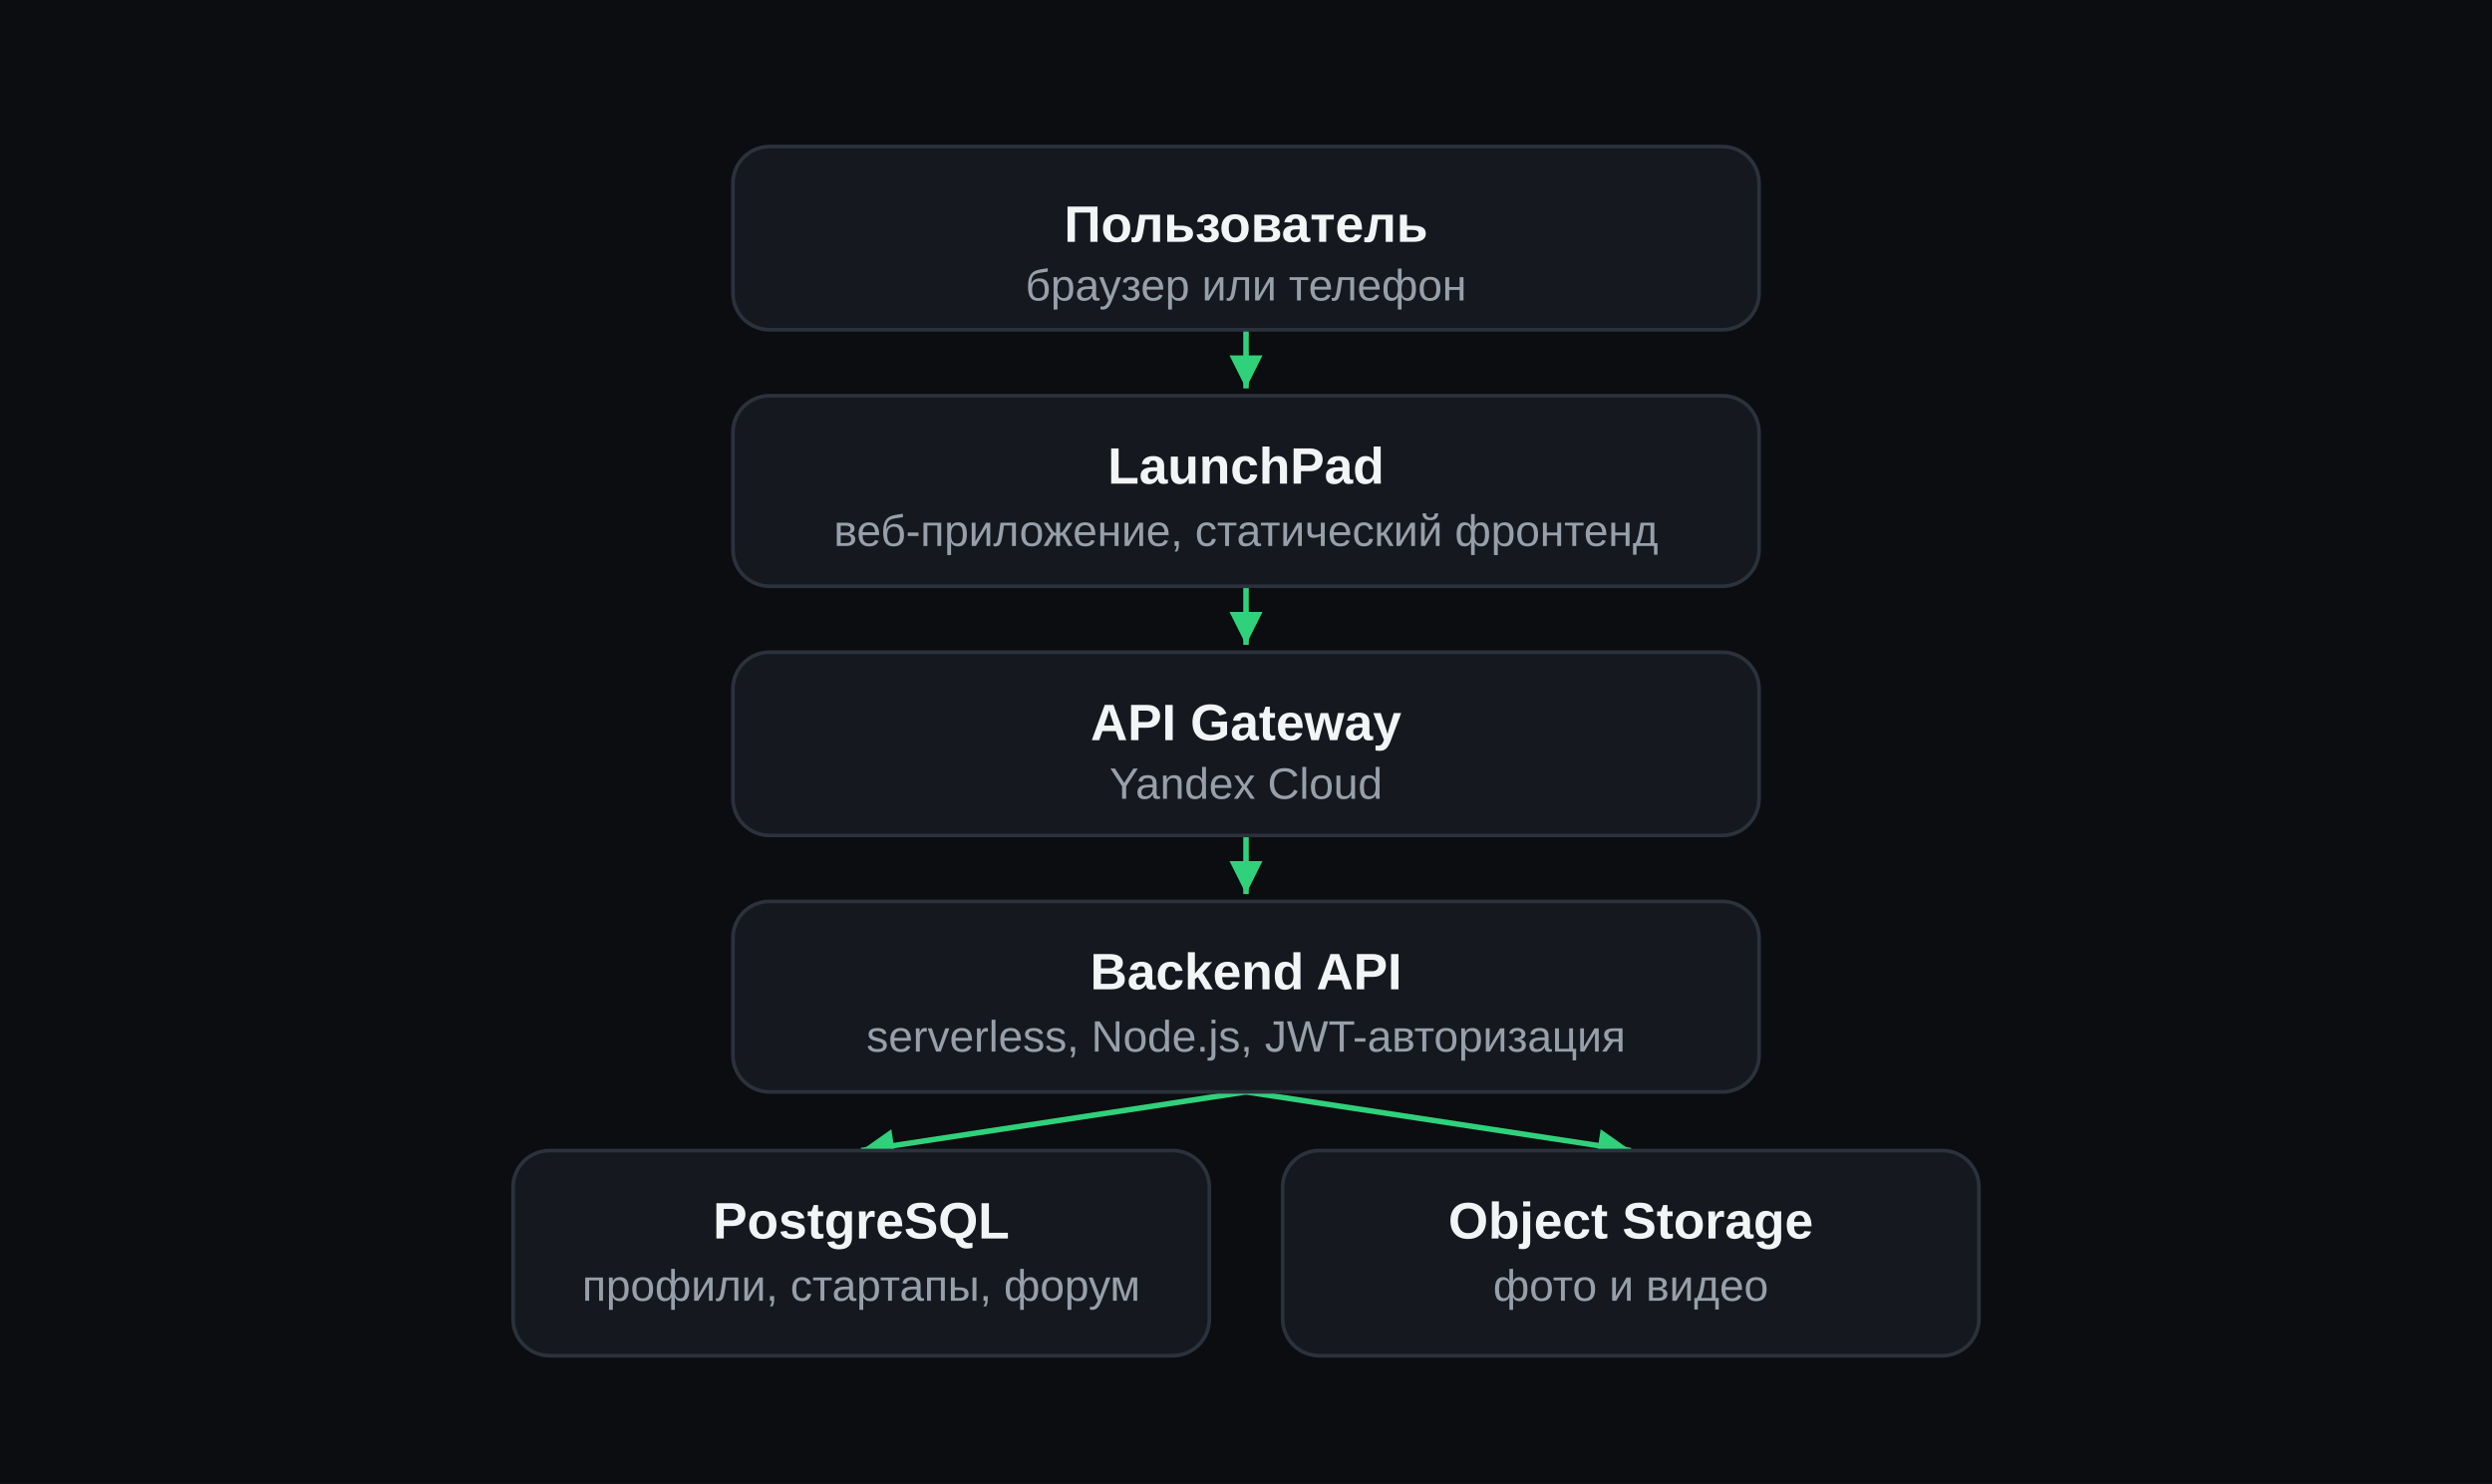
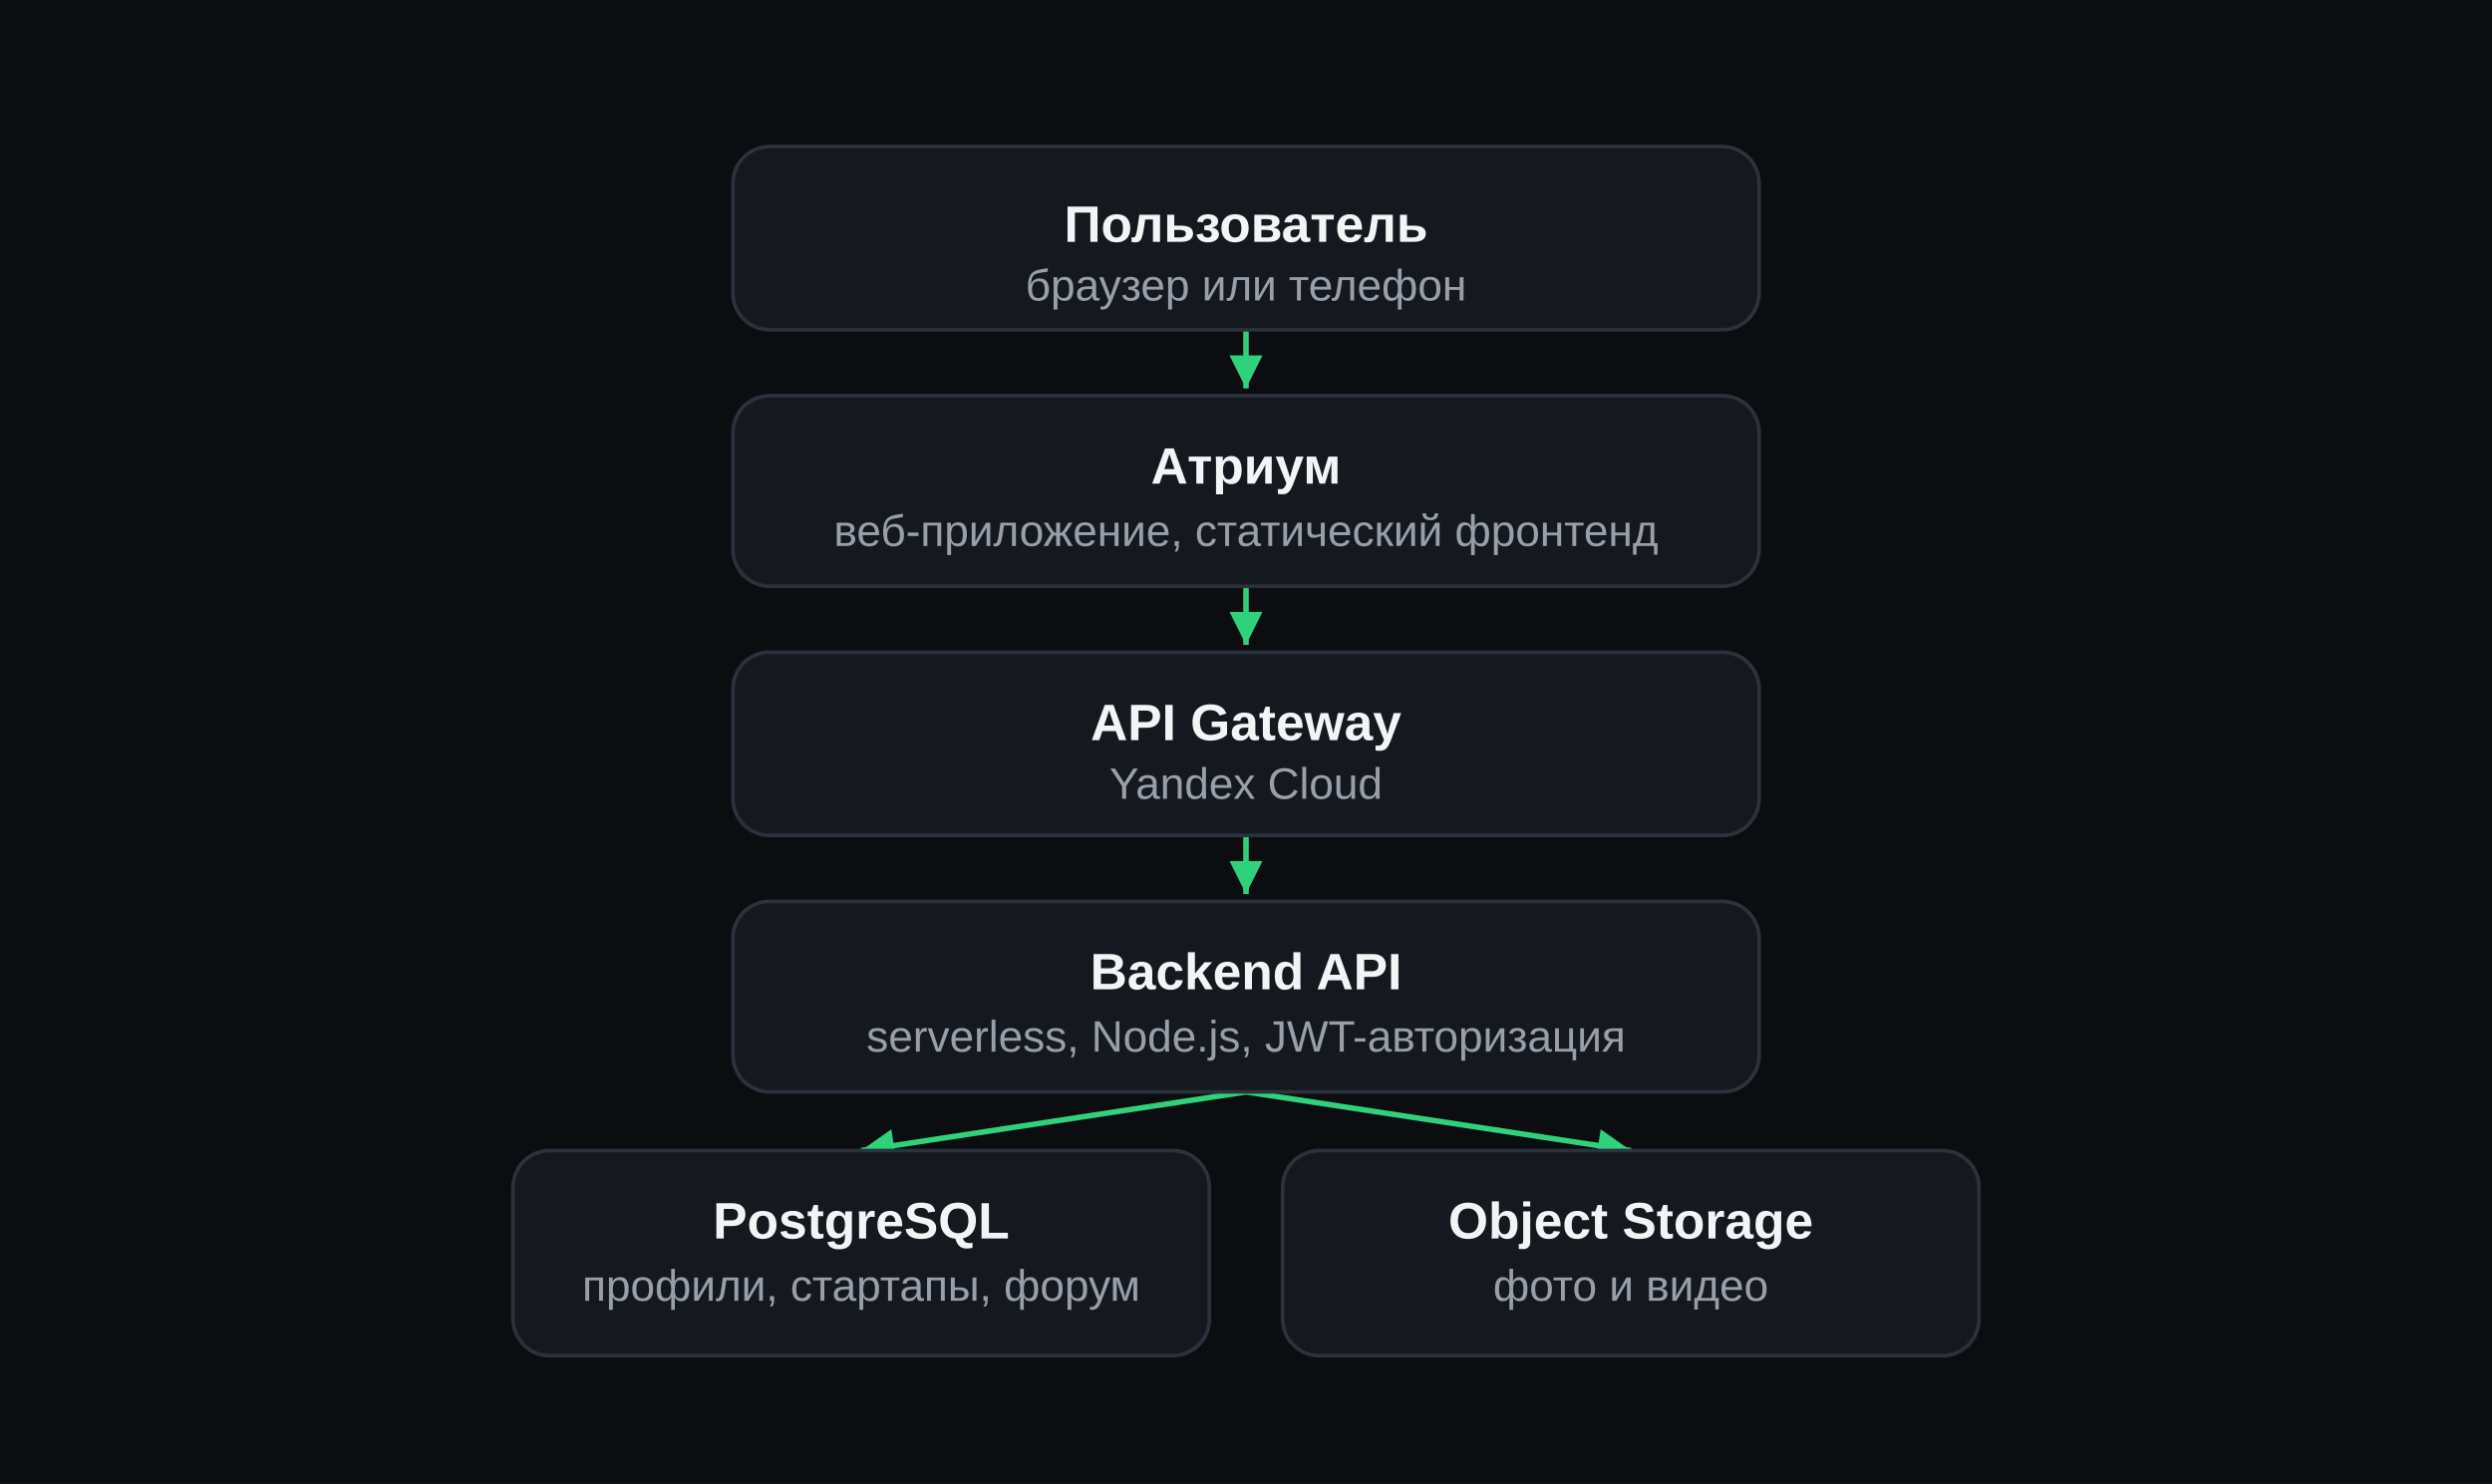
<svg xmlns="http://www.w3.org/2000/svg" width="680" height="405" viewBox="0 0 680 405" role="img" font-family="Arial, Helvetica, sans-serif">
  <defs>
    <marker id="ar" markerWidth="9" markerHeight="9" refX="6" refY="3" orient="auto">
      <path d="M0,0 L6,3 L0,6 Z" fill="#2fd27a" />
    </marker>
  </defs>
  <rect x="0" y="0" width="680" height="405" fill="#0b0d11" />
  <line x1="340" y1="90" x2="340" y2="106" stroke="#2fd27a" stroke-width="1.5" marker-end="url(#ar)" />
  <line x1="340" y1="160" x2="340" y2="176" stroke="#2fd27a" stroke-width="1.5" marker-end="url(#ar)" />
  <line x1="340" y1="228" x2="340" y2="244" stroke="#2fd27a" stroke-width="1.5" marker-end="url(#ar)" />
  <path d="M340,298 L235,314" fill="none" stroke="#2fd27a" stroke-width="1.5" marker-end="url(#ar)" />
  <path d="M340,298 L445,314" fill="none" stroke="#2fd27a" stroke-width="1.5" marker-end="url(#ar)" />
  <g>
    <rect x="200" y="40" width="280" height="50" rx="10" fill="#15191f" stroke="#2b323c" />
    <text x="340" y="66" text-anchor="middle" font-size="14" font-weight="600" fill="#f2f4f6">Пользователь</text>
    <text x="340" y="82" text-anchor="middle" font-size="12" fill="#97a0aa">браузер или телефон</text>
  </g>
  <g>
    <rect x="200" y="108" width="280" height="52" rx="10" fill="#15191f" stroke="#2b323c" />
-     <text x="340" y="132" text-anchor="middle" font-size="14" font-weight="600" fill="#f2f4f6">LaunchPad</text>
+     <text x="340" y="132" text-anchor="middle" font-size="14" font-weight="600" fill="#f2f4f6">Атриум</text>
    <text x="340" y="149" text-anchor="middle" font-size="12" fill="#97a0aa">веб-приложение, статический фронтенд</text>
  </g>
  <g>
    <rect x="200" y="178" width="280" height="50" rx="10" fill="#15191f" stroke="#2b323c" />
    <text x="340" y="202" text-anchor="middle" font-size="14" font-weight="600" fill="#f2f4f6">API Gateway</text>
    <text x="340" y="218" text-anchor="middle" font-size="12" fill="#97a0aa">Yandex Cloud</text>
  </g>
  <g>
    <rect x="200" y="246" width="280" height="52" rx="10" fill="#15191f" stroke="#2b323c" />
    <text x="340" y="270" text-anchor="middle" font-size="14" font-weight="600" fill="#f2f4f6">Backend API</text>
    <text x="340" y="287" text-anchor="middle" font-size="12" fill="#97a0aa">serverless, Node.js, JWT-авторизация</text>
  </g>
  <g>
    <rect x="140" y="314" width="190" height="56" rx="10" fill="#15191f" stroke="#2b323c" />
    <text x="235" y="338" text-anchor="middle" font-size="14" font-weight="600" fill="#f2f4f6">PostgreSQL</text>
    <text x="235" y="355" text-anchor="middle" font-size="12" fill="#97a0aa">профили, стартапы, форум</text>
  </g>
  <g>
    <rect x="350" y="314" width="190" height="56" rx="10" fill="#15191f" stroke="#2b323c" />
    <text x="445" y="338" text-anchor="middle" font-size="14" font-weight="600" fill="#f2f4f6">Object Storage</text>
    <text x="445" y="355" text-anchor="middle" font-size="12" fill="#97a0aa">фото и видео</text>
  </g>
</svg>
